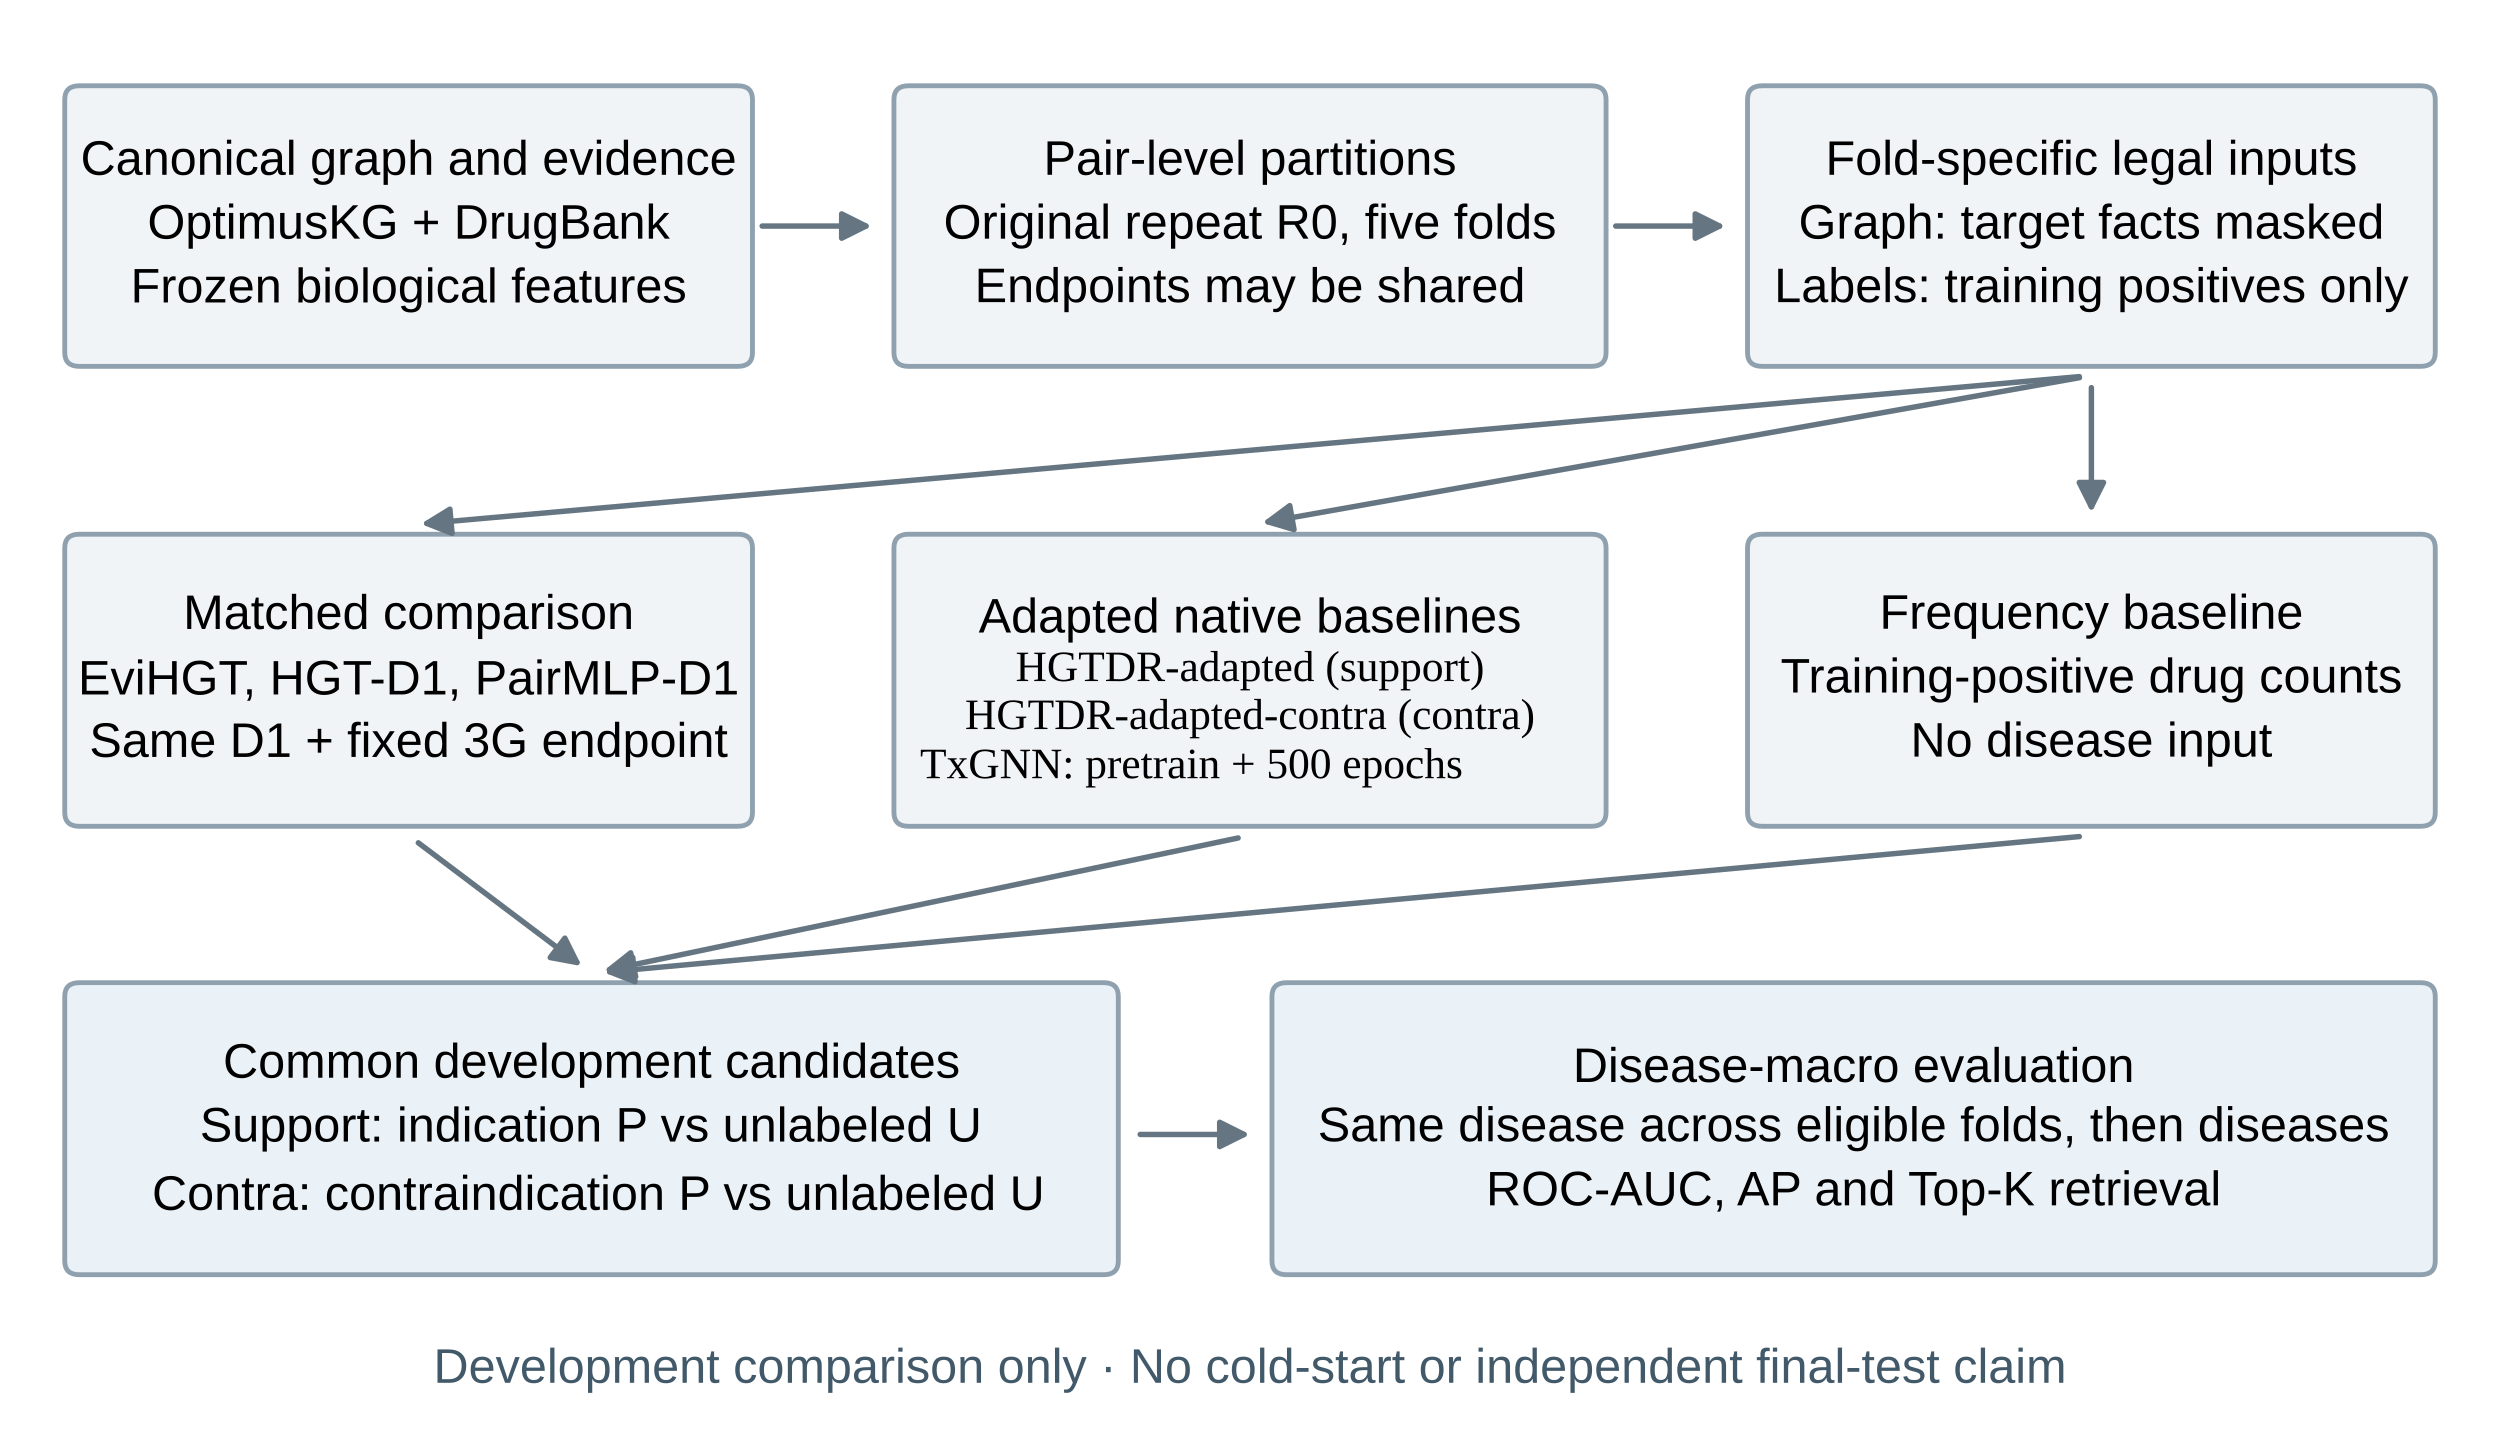
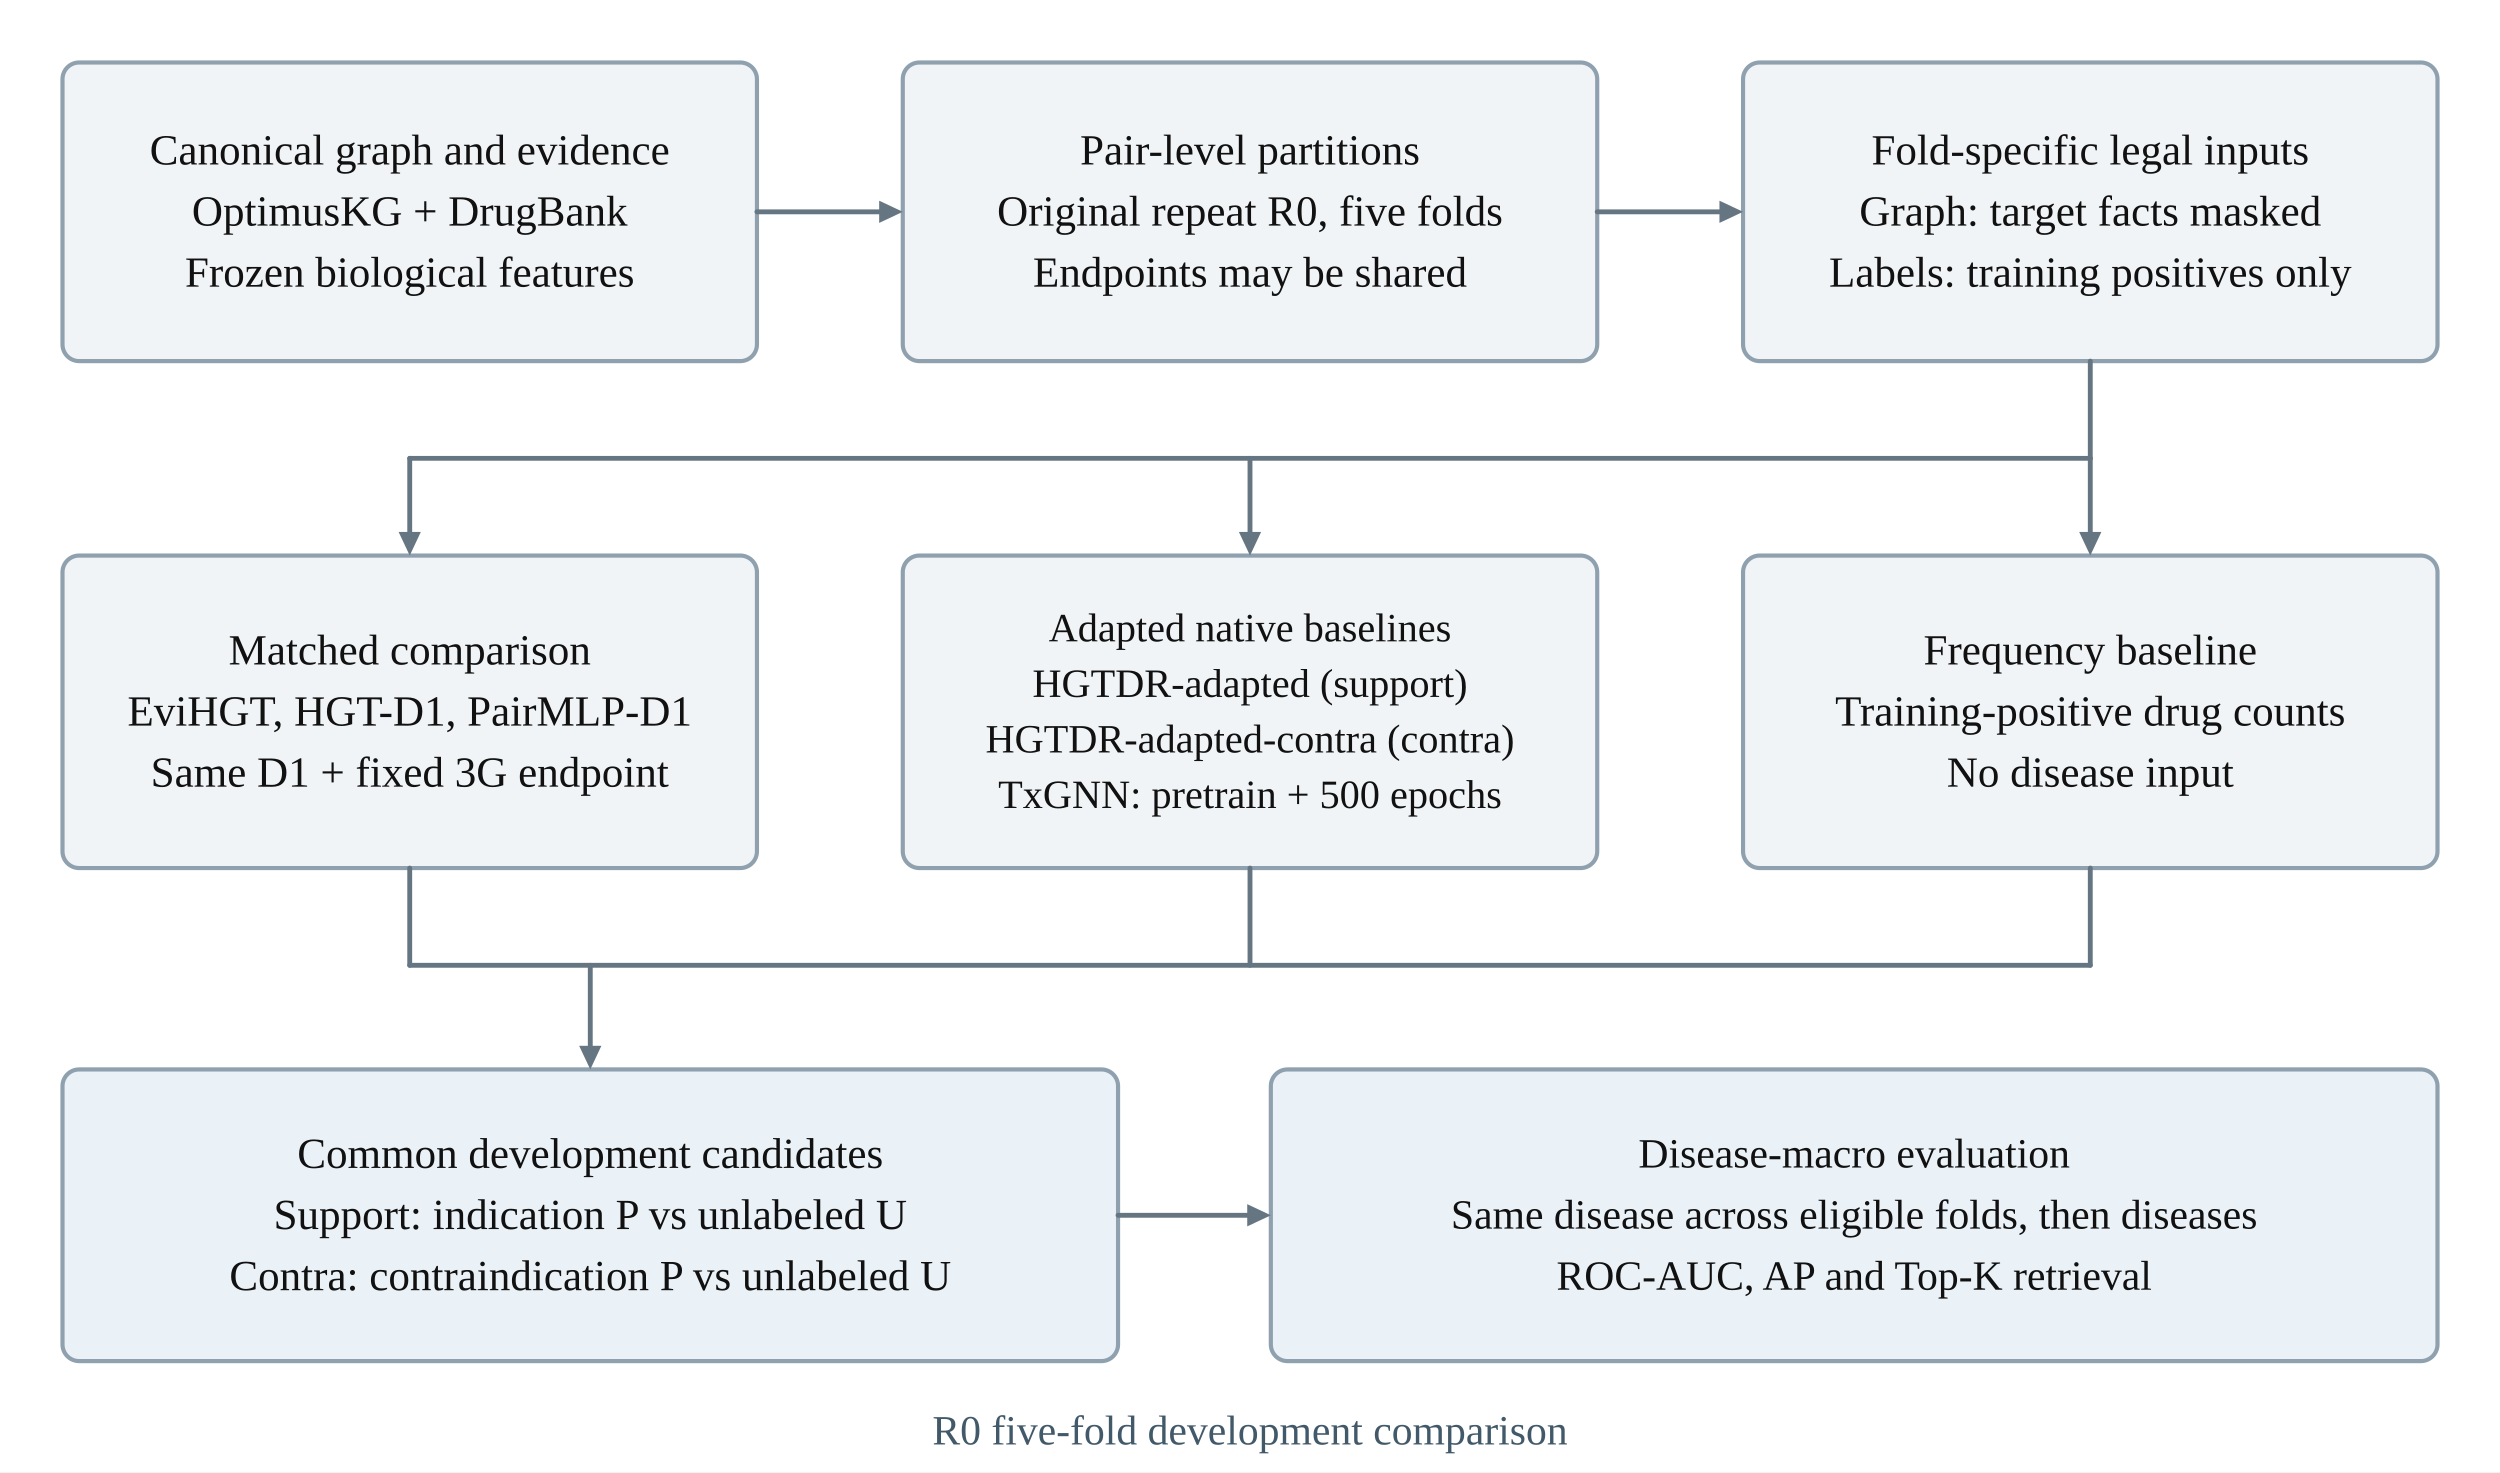
- <svg xmlns="http://www.w3.org/2000/svg" width="411.84pt" height="237.384pt" viewBox="0 0 411.84 237.384" version="1.1">
-   <defs>
-     <style type="text/css">*{stroke-linejoin: round; stroke-linecap: butt}</style>
-   </defs>
-   <g id="figure_1">
-     <g id="patch_1">
-       <path d="M 0 237.384  L 411.84 237.384  L 411.84 0  L 0 0  z " style="fill: #ffffff" />
-     </g>
-     <g id="axes_1">
-       <g id="patch_2">
-         <path d="M 13.075 60.351  L 121.55 60.351  Q 123.961 60.351 123.961 58.078  L 123.961 16.405  Q 123.961 14.132 121.55 14.132  L 13.075 14.132  Q 10.665 14.132 10.665 16.405  L 10.665 58.078  Q 10.665 60.351 13.075 60.351  z " clip-path="url(#pb3d28b5bc5)" style="fill: #f1f4f6; stroke: #8fa1ae; stroke-width: 0.8; stroke-linejoin: miter" />
-       </g>
-       <g id="patch_3">
-         <path d="M 149.674 60.351  L 262.166 60.351  Q 264.577 60.351 264.577 58.078  L 264.577 16.405  Q 264.577 14.132 262.166 14.132  L 149.674 14.132  Q 147.263 14.132 147.263 16.405  L 147.263 58.078  Q 147.263 60.351 149.674 60.351  z " clip-path="url(#pb3d28b5bc5)" style="fill: #f1f4f6; stroke: #8fa1ae; stroke-width: 0.8; stroke-linejoin: miter" />
-       </g>
-       <g id="patch_4">
-         <path d="M 290.29 60.351  L 398.765 60.351  Q 401.175 60.351 401.175 58.078  L 401.175 16.405  Q 401.175 14.132 398.765 14.132  L 290.29 14.132  Q 287.879 14.132 287.879 16.405  L 287.879 58.078  Q 287.879 60.351 290.29 60.351  z " clip-path="url(#pb3d28b5bc5)" style="fill: #f1f4f6; stroke: #8fa1ae; stroke-width: 0.8; stroke-linejoin: miter" />
-       </g>
-       <g id="patch_5">
-         <path d="M 125.558 37.241  Q 134.608 37.241 142.653 37.241  " clip-path="url(#pb3d28b5bc5)" style="fill: none; stroke: #657682; stroke-width: 0.9; stroke-linecap: round" />
-         <path d="M 138.653 35.241  L 142.653 37.241  L 138.653 39.241  z " clip-path="url(#pb3d28b5bc5)" style="fill: #657682; stroke: #657682; stroke-width: 0.9; stroke-linecap: round" />
-       </g>
-       <g id="patch_6">
-         <path d="M 266.174 37.241  Q 275.224 37.241 283.269 37.241  " clip-path="url(#pb3d28b5bc5)" style="fill: none; stroke: #657682; stroke-width: 0.9; stroke-linecap: round" />
-         <path d="M 279.269 35.241  L 283.269 37.241  L 279.269 39.241  z " clip-path="url(#pb3d28b5bc5)" style="fill: #657682; stroke: #657682; stroke-width: 0.9; stroke-linecap: round" />
-       </g>
-       <g id="patch_7">
-         <path d="M 13.075 136.119  L 121.55 136.119  Q 123.961 136.119 123.961 133.846  L 123.961 90.279  Q 123.961 88.006 121.55 88.006  L 13.075 88.006  Q 10.665 88.006 10.665 90.279  L 10.665 133.846  Q 10.665 136.119 13.075 136.119  z " clip-path="url(#pb3d28b5bc5)" style="fill: #f1f4f6; stroke: #8fa1ae; stroke-width: 0.8; stroke-linejoin: miter" />
-       </g>
-       <g id="patch_8">
-         <path d="M 149.674 136.119  L 262.166 136.119  Q 264.577 136.119 264.577 133.846  L 264.577 90.279  Q 264.577 88.006 262.166 88.006  L 149.674 88.006  Q 147.263 88.006 147.263 90.279  L 147.263 133.846  Q 147.263 136.119 149.674 136.119  z " clip-path="url(#pb3d28b5bc5)" style="fill: #f1f4f6; stroke: #8fa1ae; stroke-width: 0.8; stroke-linejoin: miter" />
-       </g>
-       <g id="patch_9">
-         <path d="M 290.29 136.119  L 398.765 136.119  Q 401.175 136.119 401.175 133.846  L 401.175 90.279  Q 401.175 88.006 398.765 88.006  L 290.29 88.006  Q 287.879 88.006 287.879 90.279  L 287.879 133.846  Q 287.879 136.119 290.29 136.119  z " clip-path="url(#pb3d28b5bc5)" style="fill: #f1f4f6; stroke: #8fa1ae; stroke-width: 0.8; stroke-linejoin: miter" />
-       </g>
-       <g id="patch_10">
-         <path d="M 342.535 62.043  Q 205.921 74.178 70.31 86.224  " clip-path="url(#pb3d28b5bc5)" style="fill: none; stroke: #657682; stroke-width: 0.9; stroke-linecap: round" />
-         <path d="M 74.471 87.863  L 70.31 86.224  L 74.117 83.878  z " clip-path="url(#pb3d28b5bc5)" style="fill: #657682; stroke: #657682; stroke-width: 0.9; stroke-linecap: round" />
-       </g>
-       <g id="patch_11">
-         <path d="M 342.56 62.215  Q 275.226 74.178 208.883 85.964  " clip-path="url(#pb3d28b5bc5)" style="fill: none; stroke: #657682; stroke-width: 0.9; stroke-linecap: round" />
-         <path d="M 213.171 87.234  L 208.883 85.964  L 212.472 83.295  z " clip-path="url(#pb3d28b5bc5)" style="fill: #657682; stroke: #657682; stroke-width: 0.9; stroke-linecap: round" />
-       </g>
-       <g id="patch_12">
-         <path d="M 344.527 63.865  Q 344.527 74.177 344.527 83.482  " clip-path="url(#pb3d28b5bc5)" style="fill: none; stroke: #657682; stroke-width: 0.9; stroke-linecap: round" />
-         <path d="M 346.527 79.482  L 344.527 83.482  L 342.527 79.482  z " clip-path="url(#pb3d28b5bc5)" style="fill: #657682; stroke: #657682; stroke-width: 0.9; stroke-linecap: round" />
-       </g>
-       <g id="patch_13">
-         <path d="M 13.075 209.992  L 181.814 209.992  Q 184.225 209.992 184.225 207.719  L 184.225 164.153  Q 184.225 161.88 181.814 161.88  L 13.075 161.88  Q 10.665 161.88 10.665 164.153  L 10.665 207.719  Q 10.665 209.992 13.075 209.992  z " clip-path="url(#pb3d28b5bc5)" style="fill: #eaf1f7; stroke: #8fa1ae; stroke-width: 0.8; stroke-linejoin: miter" />
-       </g>
-       <g id="patch_14">
-         <path d="M 211.946 209.992  L 398.765 209.992  Q 401.175 209.992 401.175 207.719  L 401.175 164.153  Q 401.175 161.88 398.765 161.88  L 211.946 161.88  Q 209.536 161.88 209.536 164.153  L 209.536 207.719  Q 209.536 209.992 211.946 209.992  z " clip-path="url(#pb3d28b5bc5)" style="fill: #eaf1f7; stroke: #8fa1ae; stroke-width: 0.8; stroke-linejoin: miter" />
-       </g>
-       <g id="patch_15">
-         <path d="M 68.913 138.841  Q 82.379 149 95.043 158.552  " clip-path="url(#pb3d28b5bc5)" style="fill: none; stroke: #657682; stroke-width: 0.9; stroke-linecap: round" />
-         <path d="M 93.054 154.547  L 95.043 158.552  L 90.645 157.74  z " clip-path="url(#pb3d28b5bc5)" style="fill: #657682; stroke: #657682; stroke-width: 0.9; stroke-linecap: round" />
-       </g>
-       <g id="patch_16">
-         <path d="M 203.964 138.044  Q 151.684 148.999 100.39 159.747  " clip-path="url(#pb3d28b5bc5)" style="fill: none; stroke: #657682; stroke-width: 0.9; stroke-linecap: round" />
-         <path d="M 104.715 160.884  L 100.39 159.747  L 103.895 156.969  z " clip-path="url(#pb3d28b5bc5)" style="fill: #657682; stroke: #657682; stroke-width: 0.9; stroke-linecap: round" />
-       </g>
-       <g id="patch_17">
-         <path d="M 342.533 137.817  Q 220.985 148.999 100.44 160.089  " clip-path="url(#pb3d28b5bc5)" style="fill: none; stroke: #657682; stroke-width: 0.9; stroke-linecap: round" />
-         <path d="M 104.606 161.714  L 100.44 160.089  L 104.24 157.731  z " clip-path="url(#pb3d28b5bc5)" style="fill: #657682; stroke: #657682; stroke-width: 0.9; stroke-linecap: round" />
-       </g>
-       <g id="patch_18">
-         <path d="M 187.831 186.883  Q 196.881 186.883 204.926 186.883  " clip-path="url(#pb3d28b5bc5)" style="fill: none; stroke: #657682; stroke-width: 0.9; stroke-linecap: round" />
-         <path d="M 200.926 184.883  L 204.926 186.883  L 200.926 188.883  z " clip-path="url(#pb3d28b5bc5)" style="fill: #657682; stroke: #657682; stroke-width: 0.9; stroke-linecap: round" />
-       </g>
-       <g id="text_1">
-         <text style="font-size: 8px; font-family: 'Arial'" transform="translate(13.2778 28.80046)">Canonical graph and evidence</text>
-         <text style="font-size: 8px; font-family: 'Arial'" transform="translate(24.29655 39.3139)">OptimusKG + DrugBank</text>
-         <text style="font-size: 8px; font-family: 'Arial'" transform="translate(21.51343 49.82234)">Frozen biological features</text>
-       </g>
-       <g id="text_2">
-         <text style="font-size: 8px; font-family: 'Arial'" transform="translate(171.9081 28.79859)">Pair-level partitions</text>
-         <text style="font-size: 8px; font-family: 'Arial'" transform="translate(155.4544 39.3139)">Original repeat R0, five folds</text>
-         <text style="font-size: 8px; font-family: 'Arial'" transform="translate(160.5619 49.77359)">Endpoints may be shared</text>
-       </g>
-       <g id="text_3">
-         <text style="font-size: 8px; font-family: 'Arial'" transform="translate(300.731 28.80046)">Fold-specific legal inputs</text>
-         <text style="font-size: 8px; font-family: 'Arial'" transform="translate(296.2866 39.3114)">Graph: target facts masked</text>
-         <text style="font-size: 8px; font-family: 'Arial'" transform="translate(292.2785 49.77359)">Labels: training positives only</text>
-       </g>
-       <g id="text_4">
-         <text style="font-size: 8px; font-family: 'Arial'" transform="translate(30.18655 103.6195)">Matched comparison</text>
-         <text style="font-size: 8px; font-family: 'Arial'" transform="translate(12.86092 114.4079)">EviHGT, HGT-D1, PairMLP-D1</text>
-         <text style="font-size: 8px; font-family: 'Arial'" transform="translate(14.7278 124.6901)">Same D1 + fixed 3G endpoint</text>
-       </g>
-       <g id="text_5">
-         <text style="font-size: 8px; font-family: 'Arial'" transform="translate(161.2237 104.2)">Adapted native baselines</text>
-         <text style="font-family:Times New Roman;font-size:7.15px" transform="translate(167.2993 112.2)">HGTDR-adapted (support)</text>
-         <text style="font-family:Times New Roman;font-size:7.15px" transform="translate(158.9659 120.1)">HGTDR-adapted-contra (contra)</text>
-         <text style="font-family:Times New Roman;font-size:7.15px" transform="translate(151.5637 128.2)">TxGNN: pretrain + 500 epochs</text>
-       </g>
-       <g id="text_6">
-         <text style="font-size: 8px; font-family: 'Arial'" transform="translate(309.6197 103.5726)">Frequency baseline</text>
-         <text style="font-size: 8px; font-family: 'Arial'" transform="translate(293.3197 114.0836)">Training-positive drug counts</text>
-         <text style="font-size: 8px; font-family: 'Arial'" transform="translate(314.7322 124.6414)">No disease input</text>
-       </g>
-       <g id="text_7">
-         <text style="font-size: 8px; font-family: 'Arial'" transform="translate(36.74793 177.542)">Common development candidates</text>
-         <text style="font-size: 8px; font-family: 'Arial'" transform="translate(32.925 188.053)">Support: indication P vs unlabeled U</text>
-         <text style="font-size: 8px; font-family: 'Arial'" transform="translate(25.0464 199.3102)">Contra: contraindication P vs unlabeled U</text>
-       </g>
-       <g id="text_8">
-         <text style="font-size: 8px; font-family: 'Arial'" transform="translate(259.1144 178.2414)">Disease-macro evaluation</text>
-         <text style="font-size: 8px; font-family: 'Arial'" transform="translate(217.0893 188.0061)">Same disease across eligible folds, then diseases</text>
-         <text style="font-size: 8px; font-family: 'Arial'" transform="translate(244.815 198.5664)">ROC-AUC, AP and Top-K retrieval</text>
-       </g>
-       <g id="text_9">
-         <text style="font-size: 8px; font-family: 'Arial'; text-anchor: middle; fill: #42596a" x="205.92" y="227.798" transform="rotate(-0 205.92 227.7979)">Development comparison only · No cold-start or independent final-test claim</text>
-       </g>
-     </g>
-   </g>
-   <defs>
-     <clipPath id="pb3d28b5bc5">
-       <rect x="5.04" y="5.04" width="401.76" height="227.304" />
-     </clipPath>
-   </defs>
+ <svg xmlns="http://www.w3.org/2000/svg" viewBox="0 0 1800 1060" width="432pt" height="254.4pt">
+   <rect x="0" y="0" width="1800" height="1060" fill="white" />
+   <rect x="45" y="45" width="500" height="215" rx="12" fill="#F1F4F6" stroke="#8FA1AE" stroke-width="3" />
+   <text x="295.0" y="118.42" text-anchor="middle" font-family="Times New Roman, SimSun" font-size="31" fill="#111111">Canonical graph and evidence</text>
+   <text x="295.0" y="162.42" text-anchor="middle" font-family="Times New Roman, SimSun" font-size="31" fill="#111111">OptimusKG + DrugBank</text>
+   <text x="295.0" y="206.42" text-anchor="middle" font-family="Times New Roman, SimSun" font-size="31" fill="#111111">Frozen biological features</text>
+   <rect x="650" y="45" width="500" height="215" rx="12" fill="#F1F4F6" stroke="#8FA1AE" stroke-width="3" />
+   <text x="900.0" y="118.42" text-anchor="middle" font-family="Times New Roman, SimSun" font-size="31" fill="#111111">Pair-level partitions</text>
+   <text x="900.0" y="162.42" text-anchor="middle" font-family="Times New Roman, SimSun" font-size="31" fill="#111111">Original repeat R0, five folds</text>
+   <text x="900.0" y="206.42" text-anchor="middle" font-family="Times New Roman, SimSun" font-size="31" fill="#111111">Endpoints may be shared</text>
+   <rect x="1255" y="45" width="500" height="215" rx="12" fill="#F1F4F6" stroke="#8FA1AE" stroke-width="3" />
+   <text x="1505.0" y="118.42" text-anchor="middle" font-family="Times New Roman, SimSun" font-size="31" fill="#111111">Fold-specific legal inputs</text>
+   <text x="1505.0" y="162.42" text-anchor="middle" font-family="Times New Roman, SimSun" font-size="31" fill="#111111">Graph: target facts masked</text>
+   <text x="1505.0" y="206.42" text-anchor="middle" font-family="Times New Roman, SimSun" font-size="31" fill="#111111">Labels: training positives only</text>
+   <rect x="45" y="400" width="500" height="225" rx="12" fill="#F1F4F6" stroke="#8FA1AE" stroke-width="3" />
+   <text x="295.0" y="478.42" text-anchor="middle" font-family="Times New Roman, SimSun" font-size="31" fill="#111111">Matched comparison</text>
+   <text x="295.0" y="522.42" text-anchor="middle" font-family="Times New Roman, SimSun" font-size="31" fill="#111111">EviHGT, HGT-D1, PairMLP-D1</text>
+   <text x="295.0" y="566.42" text-anchor="middle" font-family="Times New Roman, SimSun" font-size="31" fill="#111111">Same D1 + fixed 3G endpoint</text>
+   <rect x="650" y="400" width="500" height="225" rx="12" fill="#F1F4F6" stroke="#8FA1AE" stroke-width="3" />
+   <text x="900.0" y="461.78" text-anchor="middle" font-family="Times New Roman, SimSun" font-size="29" fill="#111111">Adapted native baselines</text>
+   <text x="900.0" y="501.78" text-anchor="middle" font-family="Times New Roman, SimSun" font-size="29" fill="#111111">HGTDR-adapted (support)</text>
+   <text x="900.0" y="541.78" text-anchor="middle" font-family="Times New Roman, SimSun" font-size="29" fill="#111111">HGTDR-adapted-contra (contra)</text>
+   <text x="900.0" y="581.78" text-anchor="middle" font-family="Times New Roman, SimSun" font-size="29" fill="#111111">TxGNN: pretrain + 500 epochs</text>
+   <rect x="1255" y="400" width="500" height="225" rx="12" fill="#F1F4F6" stroke="#8FA1AE" stroke-width="3" />
+   <text x="1505.0" y="478.42" text-anchor="middle" font-family="Times New Roman, SimSun" font-size="31" fill="#111111">Frequency baseline</text>
+   <text x="1505.0" y="522.42" text-anchor="middle" font-family="Times New Roman, SimSun" font-size="31" fill="#111111">Training-positive drug counts</text>
+   <text x="1505.0" y="566.42" text-anchor="middle" font-family="Times New Roman, SimSun" font-size="31" fill="#111111">No disease input</text>
+   <rect x="45" y="770" width="760" height="210" rx="12" fill="#EAF1F7" stroke="#8FA1AE" stroke-width="3" />
+   <text x="425.0" y="840.92" text-anchor="middle" font-family="Times New Roman, SimSun" font-size="31" fill="#111111">Common development candidates</text>
+   <text x="425.0" y="884.92" text-anchor="middle" font-family="Times New Roman, SimSun" font-size="31" fill="#111111">Support: indication P vs unlabeled U</text>
+   <text x="425.0" y="928.92" text-anchor="middle" font-family="Times New Roman, SimSun" font-size="31" fill="#111111">Contra: contraindication P vs unlabeled U</text>
+   <rect x="915" y="770" width="840" height="210" rx="12" fill="#EAF1F7" stroke="#8FA1AE" stroke-width="3" />
+   <text x="1335.0" y="840.6" text-anchor="middle" font-family="Times New Roman, SimSun" font-size="30" fill="#111111">Disease-macro evaluation</text>
+   <text x="1335.0" y="884.6" text-anchor="middle" font-family="Times New Roman, SimSun" font-size="30" fill="#111111">Same disease across eligible folds, then diseases</text>
+   <text x="1335.0" y="928.6" text-anchor="middle" font-family="Times New Roman, SimSun" font-size="30" fill="#111111">ROC-AUC, AP and Top-K retrieval</text>
+   <line x1="545" y1="152.5" x2="638" y2="152.5" stroke="#657682" stroke-width="3.5" stroke-linecap="round" />
+   <polygon points="650,152.5 633,144.5 633,160.5" fill="#657682" />
+   <line x1="1150" y1="152.5" x2="1243" y2="152.5" stroke="#657682" stroke-width="3.5" stroke-linecap="round" />
+   <polygon points="1255,152.5 1238,144.5 1238,160.5" fill="#657682" />
+   <line x1="1505" y1="260" x2="1505" y2="330" stroke="#657682" stroke-width="3.5" stroke-linecap="round" />
+   <line x1="295" y1="330" x2="1505" y2="330" stroke="#657682" stroke-width="3.5" stroke-linecap="round" />
+   <line x1="295" y1="330" x2="295" y2="388" stroke="#657682" stroke-width="3.5" stroke-linecap="round" />
+   <polygon points="295,400 287,383 303,383" fill="#657682" />
+   <line x1="900" y1="330" x2="900" y2="388" stroke="#657682" stroke-width="3.5" stroke-linecap="round" />
+   <polygon points="900,400 892,383 908,383" fill="#657682" />
+   <line x1="1505" y1="330" x2="1505" y2="388" stroke="#657682" stroke-width="3.5" stroke-linecap="round" />
+   <polygon points="1505,400 1497,383 1513,383" fill="#657682" />
+   <line x1="295" y1="625" x2="295" y2="695" stroke="#657682" stroke-width="3.5" stroke-linecap="round" />
+   <line x1="900" y1="625" x2="900" y2="695" stroke="#657682" stroke-width="3.5" stroke-linecap="round" />
+   <line x1="1505" y1="625" x2="1505" y2="695" stroke="#657682" stroke-width="3.5" stroke-linecap="round" />
+   <line x1="295" y1="695" x2="1505" y2="695" stroke="#657682" stroke-width="3.5" stroke-linecap="round" />
+   <line x1="425" y1="695" x2="425" y2="758" stroke="#657682" stroke-width="3.5" stroke-linecap="round" />
+   <polygon points="425,770 417,753 433,753" fill="#657682" />
+   <line x1="805" y1="875" x2="903" y2="875" stroke="#657682" stroke-width="3.5" stroke-linecap="round" />
+   <polygon points="915,875 898,867 898,883" fill="#657682" />
+   <text x="900" y="1040" text-anchor="middle" font-family="Times New Roman, SimSun" font-size="30" fill="#42596A">R0 five-fold development comparison</text>
</svg>
